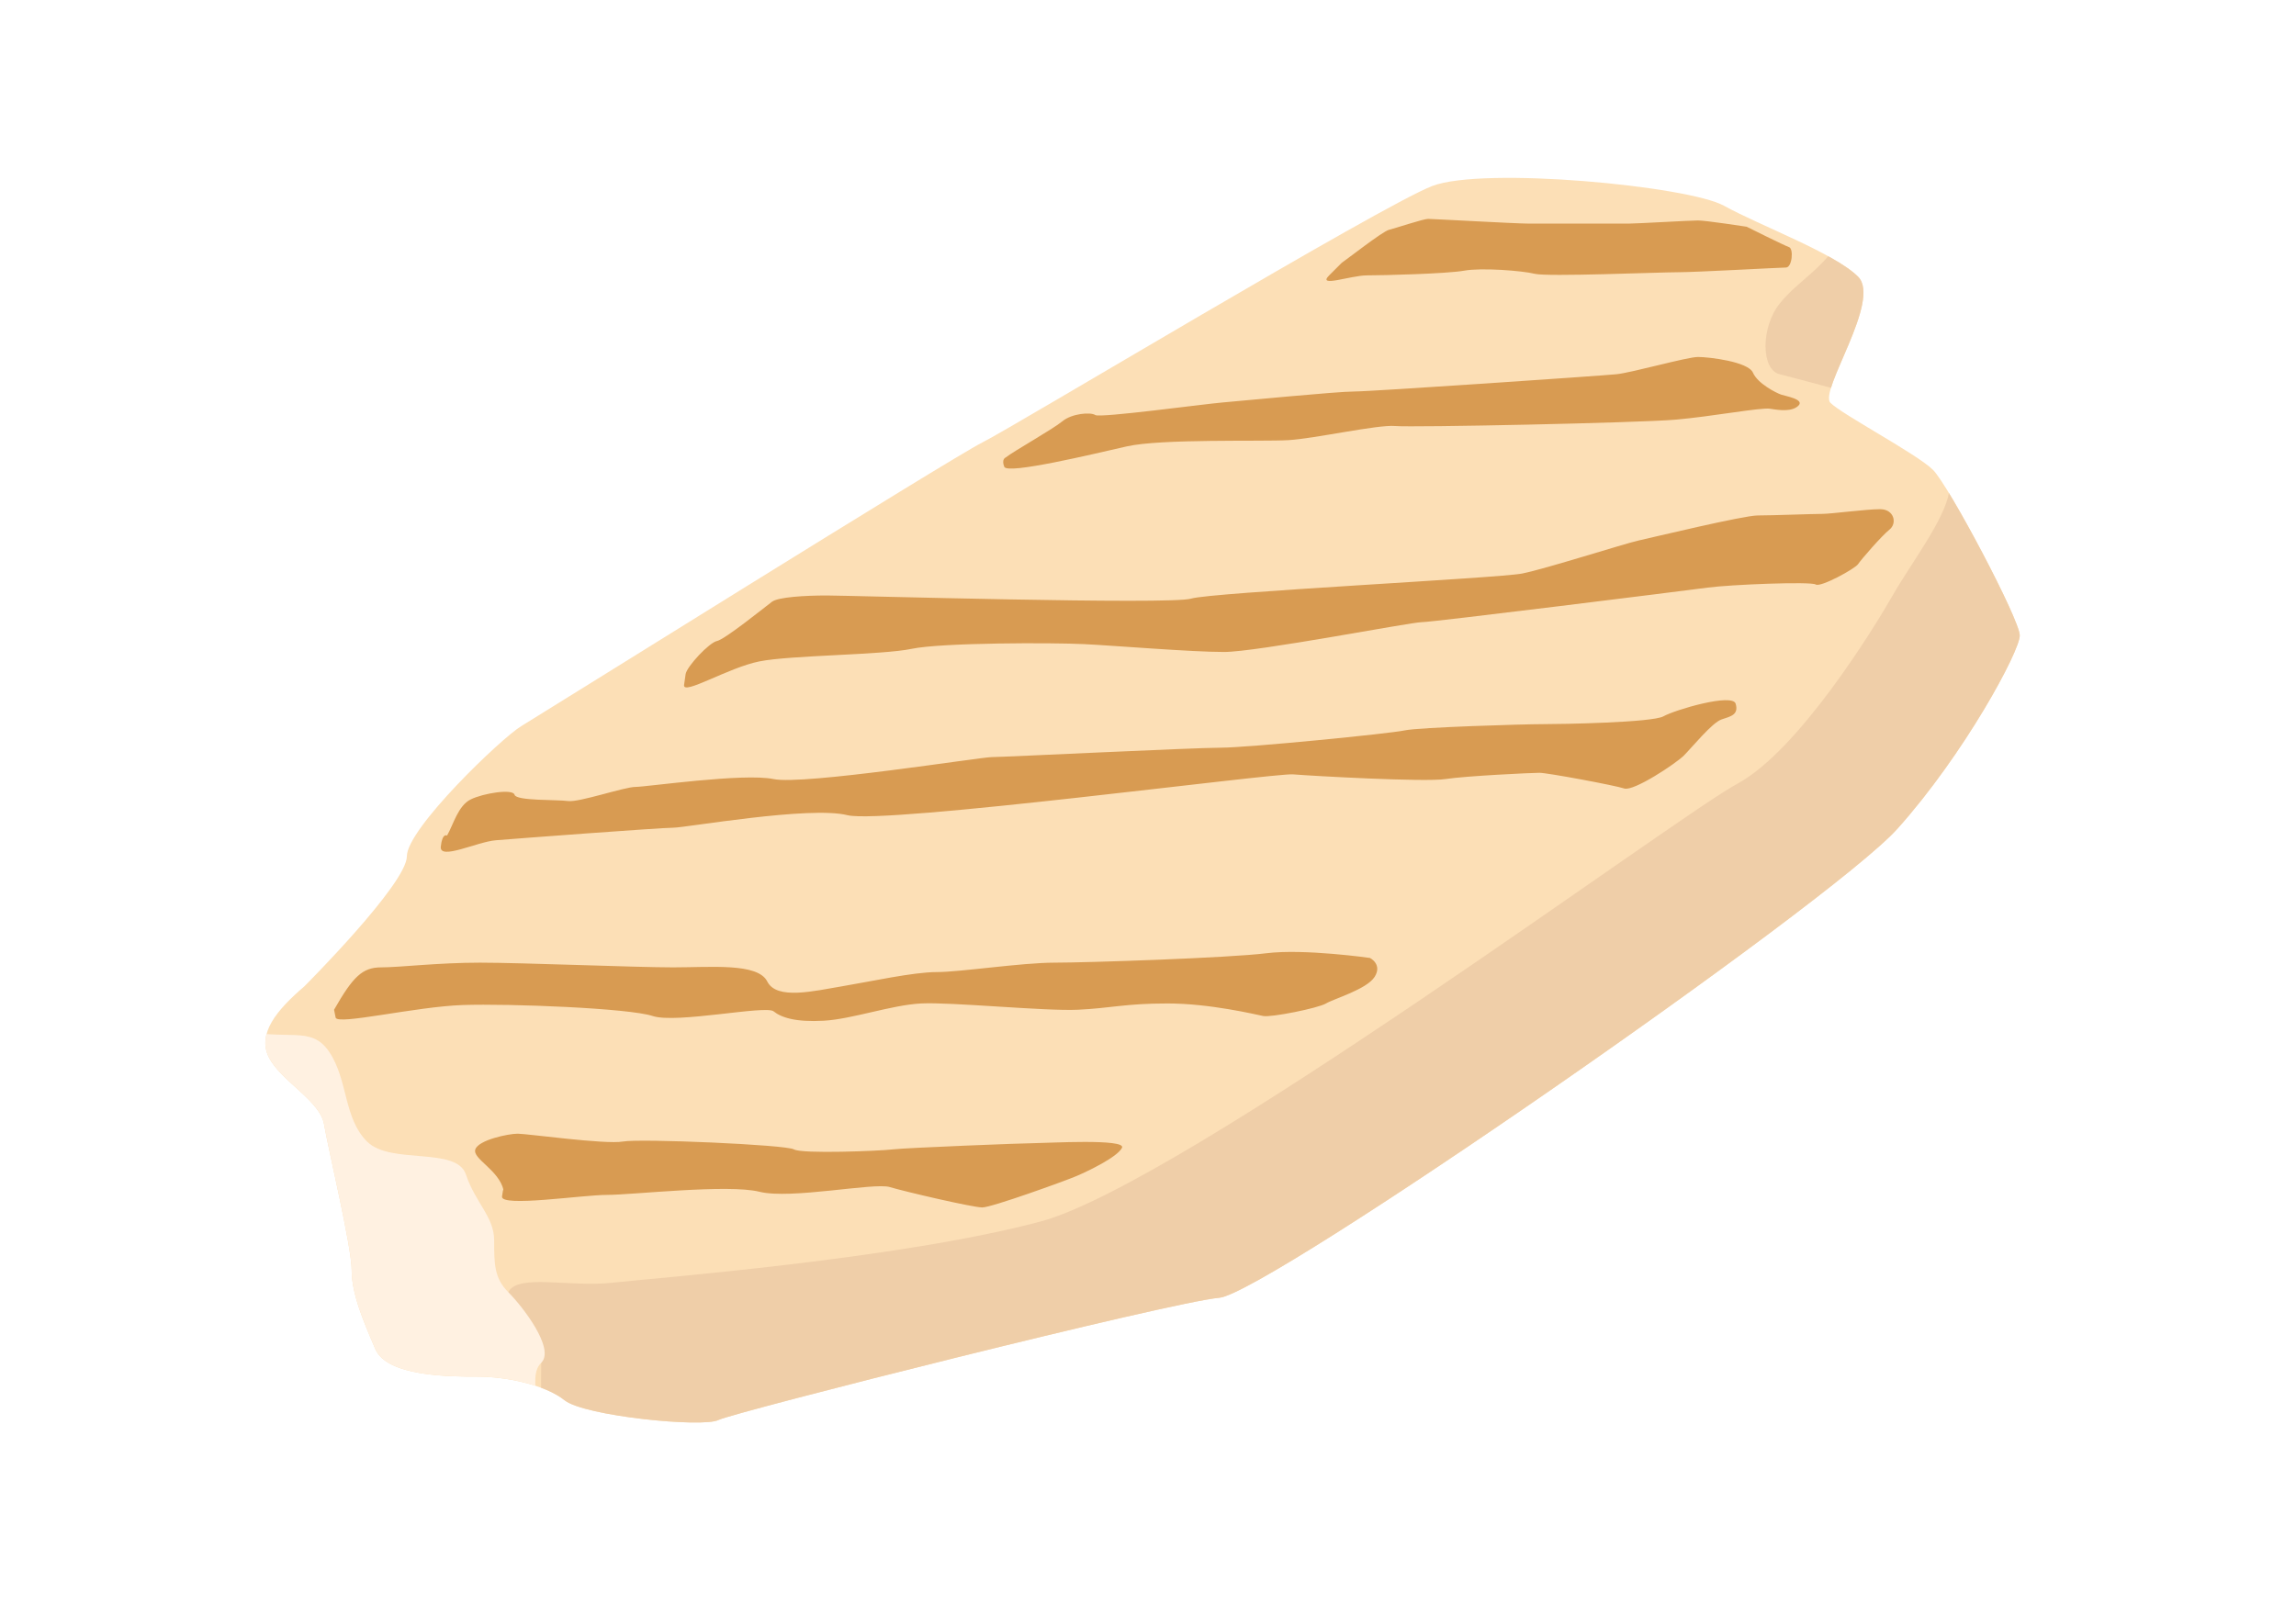
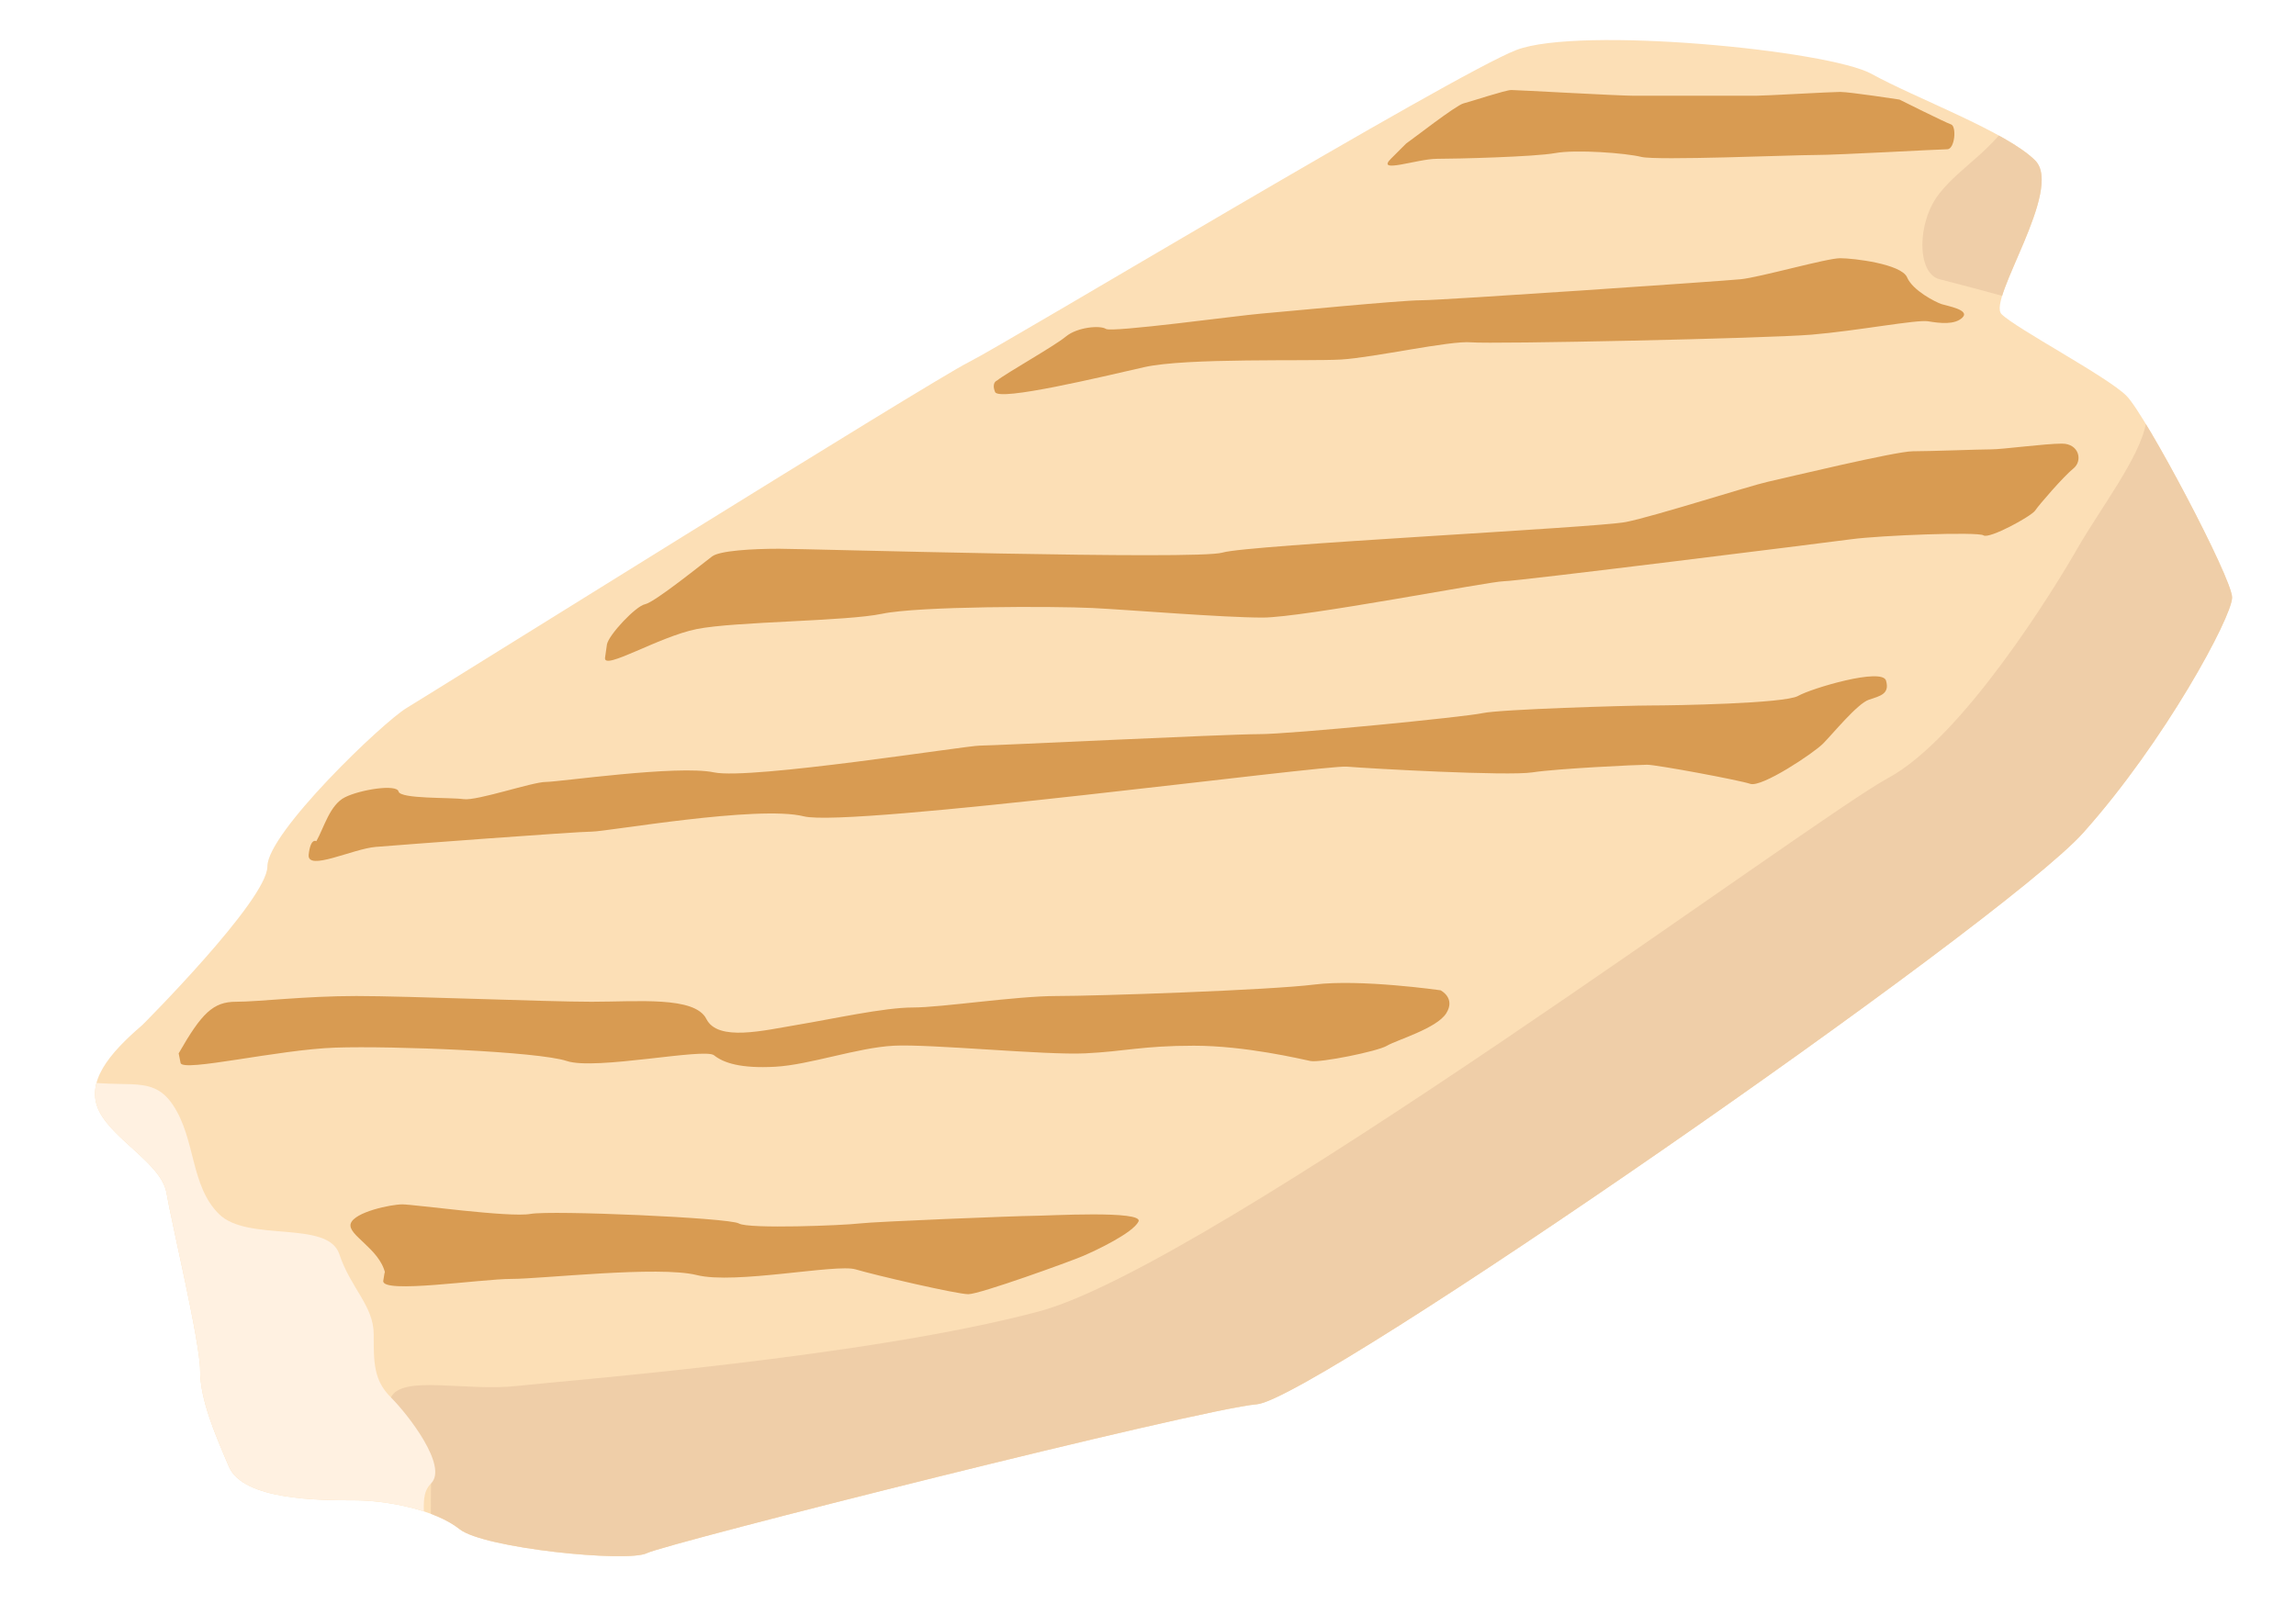
- <svg xmlns="http://www.w3.org/2000/svg" xmlns:xlink="http://www.w3.org/1999/xlink" version="1.1" x="0px" y="0px" width="487.61px" height="340.711px" viewBox="1765.053 315 487.61 340.711" enable-background="new 1765.053 315 487.61 340.711" xml:space="preserve">
+ <svg xmlns="http://www.w3.org/2000/svg" xmlns:xlink="http://www.w3.org/1999/xlink" version="1.1" x="0px" y="0px" width="487.61px" height="340.711px" viewBox="641.053 815 487.61 340.711" enable-background="new 641.053 815 487.61 340.711" xml:space="preserve">
+   <g id="Pickles">
+ </g>
+   <g id="Tomato">
+ </g>
+   <g id="Lettuce">
+ </g>
+   <g id="Tofu_Slice">
+ </g>
+   <g id="Swiss_Slice">
+ </g>
+   <g id="Cheddar_Slice">
+ </g>
+   <g id="Eggplant_Patty">
+ </g>
  <g id="Halloumi_Patty">
    <g>
      <defs>
-         <path id="SVGID_1_" d="M1829.689,524.532c-5.862,5.024-10.051,10.05-7.538,15.075c2.513,5.024,10.89,9.213,11.726,14.238     c0.837,5.024,5.862,25.961,5.862,30.986c0,5.024,2.513,10.889,5.024,16.751c2.513,5.861,15.914,5.861,21.776,5.861     c5.861,0,14.235,1.675,18.424,5.025c4.188,3.35,29.312,5.863,32.662,4.188s96.313-25.125,106.362-25.963     s129.813-83.748,144.05-99.661c14.237-15.913,25.962-37.688,25.962-41.038s-15.073-31.825-18.425-35.175     c-3.35-3.35-19.263-11.725-21.775-14.237c-2.512-2.513,10.889-21.774,5.863-26.8c-5.025-5.025-20.938-10.887-28.476-15.075     c-7.537-4.188-51.087-8.375-61.974-4.188c-10.889,4.188-88.775,51.087-95.475,54.437c-6.7,3.35-93.801,57.787-97.987,60.3     c-4.188,2.512-24.287,21.774-24.287,27.637C1851.465,502.758,1829.689,524.532,1829.689,524.532z" />
+         <path id="SVGID_7_" d="M671.313,1032.718c-7.142,6.119-12.243,12.241-9.183,18.363c3.062,6.121,13.266,11.223,14.283,17.345     c1.021,6.12,7.142,31.623,7.142,37.746c0,6.119,3.061,13.263,6.121,20.404c3.061,7.14,19.385,7.14,26.525,7.14     s17.341,2.041,22.443,6.121c5.102,4.081,35.705,7.144,39.788,5.102c4.08-2.042,117.321-30.605,129.563-31.627     c12.243-1.021,158.131-102.017,175.474-121.401c17.343-19.384,31.625-45.908,31.625-49.99c0-4.081-18.36-38.768-22.443-42.847     c-4.082-4.08-23.466-14.282-26.526-17.344c-3.059-3.061,13.265-26.523,7.143-32.646c-6.121-6.121-25.504-13.261-34.687-18.361     c-9.182-5.102-62.231-10.203-75.494-5.102s-108.14,62.23-116.301,66.312c-8.162,4.08-114.262,70.393-119.362,73.453     s-29.585,26.524-29.585,33.666S671.313,1032.718,671.313,1032.718z" />
      </defs>
      <clipPath id="SVGID_2_">
-         <use xlink:href="#SVGID_1_" overflow="visible" />
+         <use xlink:href="#SVGID_7_" overflow="visible" />
      </clipPath>
-       <path id="Fill_2_" clip-path="url(#SVGID_2_)" fill="#FCDFB6" d="M1822.669,526.093c-6.084,5.265-10.43,10.53-7.822,15.797    c2.606,5.266,11.298,9.654,12.166,14.921c0.868,5.266,6.082,27.204,6.082,32.471c0,5.266,2.608,11.409,5.214,17.553    c2.606,6.143,16.512,6.143,22.595,6.143c6.081,0,14.771,1.755,19.115,5.267c4.347,3.51,30.413,6.145,33.89,4.388    c3.477-1.756,99.932-26.328,110.359-27.207c10.427-0.877,134.691-87.76,149.462-104.436    c14.771-16.676,26.938-39.492,26.938-43.004c0-3.511-15.64-33.35-19.118-36.859c-3.474-3.511-19.986-12.287-22.592-14.919    c-2.606-2.633,11.297-22.818,6.083-28.084c-5.215-5.266-21.724-11.409-29.545-15.797c-7.82-4.387-53.008-8.776-64.304-4.387    c-11.297,4.387-92.109,53.535-99.062,57.044s-97.325,60.555-101.669,63.188c-4.345,2.633-25.199,22.818-25.199,28.962    S1822.669,526.093,1822.669,526.093z" />
-       <path id="Shadow_1_1_" clip-path="url(#SVGID_2_)" fill="#EFCEA8" d="M2157,364.5c-5,8-10,10-14,15s-4,14,0,15s15,4,15,4    s15,5,19,8s3,7,2,13s-8,15-12,22s-20,33-33,40s-118,85-148,93s-82,12-91,13s-20-2-22,2s7,8,7,15s-1,21,8,21s57-1,64-6s80-15,90-21    s140-113,143-118s20-23,20-28s-5-28-7-31S2157,364.5,2157,364.5z" />
-       <path id="Highlight_1" clip-path="url(#SVGID_2_)" fill="#FFF1E1" d="M1815,533.5c11,3,16-1,20,5s3,14,8,19s19,1,21,7s6,9,6,14    s0,8,3,11s10,12,7,15s1,8-4,12s-17,4-25-1s-22-8-23-15S1815,533.5,1815,533.5z" />
+       <path id="Fill_2_" clip-path="url(#SVGID_2_)" fill="#FCDFB6" d="M662.761,1034.618c-7.412,6.414-12.704,12.827-9.528,19.242    c3.175,6.414,13.762,11.761,14.819,18.176c1.057,6.415,7.408,33.139,7.408,39.554s3.178,13.898,6.353,21.382    s20.113,7.483,27.522,7.483c7.407,0,17.993,2.138,23.286,6.414c5.293,4.275,37.047,7.485,41.282,5.346    c4.234-2.139,121.729-32.071,134.433-33.143c12.701-1.067,164.073-106.903,182.065-127.216    c17.994-20.313,32.813-48.107,32.813-52.385c0-4.276-19.051-40.624-23.289-44.9c-4.23-4.276-24.345-14.968-27.519-18.175    c-3.176-3.207,13.761-27.794,7.409-34.21c-6.352-6.414-26.462-13.896-35.99-19.242c-9.525-5.345-64.57-10.691-78.33-5.345    c-13.762,5.345-112.202,65.213-120.672,69.488c-8.468,4.275-118.555,73.764-123.846,76.971    c-5.293,3.207-30.697,27.796-30.697,35.28C690.281,1006.821,662.761,1034.618,662.761,1034.618z" />
+       <path id="Shadow_1_1_" clip-path="url(#SVGID_2_)" fill="#EFCEA8" d="M1070.021,837.775c-6.089,9.745-12.181,12.182-17.052,18.272    c-4.873,6.09-4.873,17.055,0,18.272c4.871,1.218,18.271,4.872,18.271,4.872s18.271,6.091,23.145,9.746    c4.873,3.654,3.655,8.526,2.437,15.834c-1.218,7.309-9.745,18.272-14.617,26.799c-4.872,8.528-24.363,40.2-40.199,48.728    c-15.835,8.526-143.74,103.542-180.284,113.285c-36.545,9.746-99.888,14.618-110.852,15.836    c-10.963,1.219-24.362-2.437-26.799,2.437s8.527,9.746,8.527,18.272c0,8.527-1.218,25.582,9.745,25.582s69.434-1.219,77.961-7.31    c8.527-6.09,97.451-18.272,109.632-25.581c12.183-7.309,170.541-137.649,174.195-143.74c3.653-6.091,24.362-28.018,24.362-34.107    c0-6.092-6.09-34.108-8.526-37.764C1117.53,903.556,1070.021,837.775,1070.021,837.775z" />
+       <path id="Highlight_1" clip-path="url(#SVGID_2_)" fill="#FFF1E1" d="M653.419,1043.642c13.399,3.654,19.49-1.219,24.363,6.091    c4.872,7.309,3.653,17.054,9.744,23.144c6.092,6.092,23.146,1.219,25.581,8.528c2.436,7.309,7.309,10.962,7.309,17.053    s0,9.745,3.654,13.399c3.655,3.655,12.182,14.618,8.527,18.272s1.218,9.746-4.872,14.617c-6.092,4.873-20.708,4.873-30.454-1.218    c-9.745-6.09-26.799-9.745-28.017-18.272C668.036,1116.729,653.419,1043.642,653.419,1043.642z" />
+       <path clip-path="url(#SVGID_2_)" fill="#D89B52" d="M678.999,1038.769c4.873-8.526,7.31-10.963,12.183-10.963    s14.617-1.219,25.579-1.219c10.965,0,40.2,1.219,49.945,1.219s21.926-1.219,24.362,3.654c2.437,4.872,12.182,2.437,19.49,1.218    c7.309-1.218,18.272-3.654,24.363-3.654c6.09,0,21.926-2.437,30.453-2.437c8.528,0,45.071-1.218,54.816-2.437    c9.744-1.218,26.799,1.219,26.799,1.219s3.249,1.623,1.218,4.873c-2.03,3.248-10.559,5.685-12.587,6.902    c-2.03,1.219-14.212,3.656-16.242,3.249s-13.806-3.249-24.77-3.249c-10.962,0-14.616,1.218-23.143,1.624    c-8.528,0.407-32.893-2.029-40.605-1.624c-7.715,0.405-17.866,4.062-25.176,4.468c-7.308,0.405-10.962-0.812-12.993-2.437    c-2.03-1.626-25.175,3.248-31.266,1.218s-36.95-3.25-49.132-2.844c-12.181,0.407-32.483,5.28-32.89,3.25    C678.999,1038.769,678.999,1038.769,678.999,1038.769z" />
+       <path clip-path="url(#SVGID_2_)" fill="#D89B52" d="M708.235,993.698c1.624-2.843,2.843-7.717,6.091-9.34    c3.247-1.623,10.963-2.844,11.368-1.219s10.962,1.22,13.806,1.625c2.843,0.406,14.619-3.655,17.461-3.655    c2.841,0,28.018-3.653,35.731-2.029s53.597-5.686,56.44-5.686c2.843,0,52.38-2.437,59.283-2.437    c6.902,0,43.853-3.652,47.507-4.466c3.654-0.813,30.859-1.624,35.732-1.624c4.872,0,28.423-0.404,31.266-2.029    c2.843-1.626,17.865-6.091,18.679-3.249c0.811,2.842-1.219,3.246-3.656,4.06c-2.436,0.813-7.715,7.309-9.743,9.34    c-2.03,2.03-12.994,9.339-15.43,8.527c-2.437-0.813-19.897-4.061-21.928-4.061s-19.082,0.812-24.362,1.624    c-5.279,0.812-34.514-0.813-39.387-1.218c-4.873-0.406-105.572,12.993-115.317,10.557c-9.743-2.437-41.821,3.248-45.07,3.248    s-41.012,2.843-45.884,3.248c-4.872,0.406-14.619,5.279-14.212,1.625C707.018,992.885,708.235,993.698,708.235,993.698z" />
+       <path clip-path="url(#SVGID_2_)" fill="#D89B52" d="M769.954,951.875c0.406-2.031,6.091-8.12,8.12-8.527    c2.031-0.407,12.589-8.935,14.213-10.151c1.623-1.219,8.525-1.625,14.21-1.625c5.686,0,88.926,2.438,94.204,0.813    s79.585-5.279,85.676-6.497s26.394-7.717,30.048-8.527c3.653-0.812,27.204-6.496,30.858-6.496s14.213-0.406,16.649-0.406    s11.368-1.219,15.022-1.219s4.467,3.655,2.437,5.278c-2.03,1.625-7.31,7.716-8.121,8.934c-0.812,1.219-9.745,6.092-10.963,5.279    c-1.219-0.813-21.927-0.001-28.018,0.812c-6.09,0.812-71.057,8.934-73.899,8.934c-2.845,0-42.636,7.715-51.162,7.715    c-8.527,0-28.018-1.625-36.139-2.031c-8.121-0.405-36.951-0.406-44.665,1.218c-7.715,1.626-31.265,1.626-39.387,3.249    c-8.122,1.624-19.896,8.933-19.49,6.091S769.954,951.875,769.954,951.875z" />
+       <path clip-path="url(#SVGID_2_)" fill="#D89B52" d="M852.787,895.84c2.03-1.624,12.182-7.31,14.616-9.338    c2.437-2.03,7.31-2.437,8.527-1.626c1.219,0.813,28.018-2.84,32.891-3.247s29.642-2.844,34.108-2.844s63.749-4.059,67.809-4.465    c4.062-0.408,18.271-4.467,21.115-4.467c2.843,0,12.993,1.217,14.212,4.059c1.218,2.844,6.091,5.28,7.31,5.688    c1.218,0.403,6.091,1.217,4.466,2.84c-1.625,1.626-4.871,1.22-7.308,0.813s-15.025,2.03-24.77,2.842    c-9.746,0.813-67.81,2.031-72.277,1.625c-4.466-0.408-20.71,3.248-27.611,3.654c-6.902,0.405-32.89-0.407-41.822,1.624    c-8.933,2.03-30.858,7.311-31.672,5.278C851.568,896.246,852.787,895.84,852.787,895.84z" />
+       <path clip-path="url(#SVGID_2_)" fill="#D89B52" d="M939.682,845.491c1.219-0.813,10.558-8.122,12.182-8.526    c1.623-0.407,8.933-2.844,10.15-2.844c1.219,0,22.738,1.218,25.987,1.218c3.248,0,23.958,0,25.987,0s15.835-0.811,17.865-0.811    s12.589,1.622,12.589,1.622s9.744,4.873,10.963,5.279c1.218,0.408,0.811,5.279-0.813,5.279s-23.146,1.218-28.019,1.218    c-4.871,0-33.701,1.217-36.949,0.406c-3.248-0.813-13.805-1.624-18.271-0.813c-4.467,0.813-21.115,1.218-25.176,1.218    c-4.06,0-12.993,3.248-9.745,0C939.682,845.491,939.682,845.491,939.682,845.491z" />
+       <path clip-path="url(#SVGID_2_)" fill="#D89B52" d="M722.854,1085.465c-1.219-5.279-8.121-8.121-7.309-10.558    s8.526-4.06,10.963-4.06s22.738,2.84,27.205,2.028c4.467-0.811,42.23,0.813,44.26,2.031c2.029,1.218,22.333,0.405,25.581,0    s34.108-1.624,36.949-1.624c2.843,0,23.551-1.218,22.333,1.219c-1.219,2.437-8.931,6.09-11.775,7.309    c-2.843,1.218-21.925,8.119-24.361,8.119s-19.897-4.06-23.958-5.278c-4.061-1.217-25.581,3.25-33.702,1.219    c-8.12-2.029-32.89,0.813-39.386,0.813s-27.61,3.247-27.205,0.405S722.854,1085.465,722.854,1085.465z" />
    </g>
-     <path fill="#D89B52" d="M1836,529.5c4-7,6-9,10-9s12-1,21-1s33,1,41,1s18-1,20,3s10,2,16,1s15-3,20-3s18-2,25-2s37-1,45-2   s22,1,22,1s2.667,1.333,1,4s-8.668,4.667-10.334,5.667s-11.666,3.001-13.333,2.667S2022,528.167,2013,528.167s-12,0.999-19,1.333   s-27.001-1.666-33.334-1.333S1946,531.501,1940,531.834s-9-0.666-10.667-2s-20.667,2.667-25.667,1s-30.333-2.668-40.333-2.334   s-26.667,4.334-27,2.667S1836,529.5,1836,529.5z" />
-     <path fill="#D89B52" d="M1860,492.5c1.333-2.333,2.334-6.334,5-7.667s9-2.334,9.333-1s8.999,1.001,11.333,1.334s12.001-3,14.334-3   s23-3,29.333-1.667s43.999-4.667,46.333-4.667s43-2,48.667-2s36-2.999,39-3.666s25.333-1.334,29.333-1.334   s23.334-0.332,25.667-1.666s14.666-5,15.333-2.667s-1,2.666-3,3.333s-6.334,6-8,7.667s-10.666,7.667-12.666,7   s-16.333-3.333-18-3.333s-15.666,0.666-20,1.333s-28.334-0.667-32.334-1S1953,490.167,1945,488.167s-34.333,2.666-37,2.666   s-33.667,2.334-37.667,2.667s-12.001,4.333-11.667,1.333S1860,492.5,1860,492.5z" />
-     <path fill="#D89B52" d="M1910.666,458.167c0.334-1.667,5-6.666,6.667-7s10.334-7.334,11.667-8.334s6.999-1.333,11.666-1.333   s73.001,2.001,77.334,0.667s65.333-4.334,70.333-5.334s21.667-6.334,24.667-7s22.333-5.333,25.333-5.333s11.667-0.333,13.667-0.333   s9.333-1,12.333-1s3.667,3,2,4.333s-6.001,6.333-6.667,7.333s-8,5.001-9,4.334s-18-0.001-23,0.666s-58.332,7.334-60.666,7.334   s-35,6.333-42,6.333s-23-1.334-29.667-1.667s-30.334-0.334-36.667,1s-25.666,1.334-32.333,2.667s-16.333,7.333-16,5   S1910.666,458.167,1910.666,458.167z" />
-     <path fill="#D89B52" d="M1978.666,412.167c1.667-1.334,10-6.001,12-7.667c2-1.667,6-2,7-1.333s23-2.333,27-2.667   s24.333-2.333,28-2.333s52.334-3.333,55.667-3.667s14.999-3.667,17.333-3.667s10.667,1,11.667,3.333s5,4.334,6,4.667   s5.001,1,3.667,2.333s-4,1-6,0.667s-12.334,1.666-20.334,2.333s-55.666,1.667-59.333,1.333c-3.667-0.333-17.001,2.667-22.667,3   s-27-0.334-34.333,1.333s-25.333,6.001-26,4.334S1978.666,412.167,1978.666,412.167z" />
-     <path fill="#D89B52" d="M2050,370.833c1-0.667,8.667-6.667,10-7s7.333-2.333,8.333-2.333s18.666,1,21.333,1s19.668,0,21.334,0   s12.999-0.667,14.666-0.667s10.334,1.333,10.334,1.333s8,4,9,4.333s0.666,4.333-0.667,4.333s-19,1-23,1s-27.666,1-30.333,0.333   s-11.333-1.333-15-0.667s-17.334,1-20.667,1s-10.667,2.667-8,0S2050,370.833,2050,370.833z" />
-     <path fill="#D89B52" d="M1872.001,567.834c-1-4.334-6.667-6.667-6-8.667s7-3.333,9-3.333s18.666,2.332,22.333,1.666   s34.668,0.667,36.334,1.667s18.334,0.333,21,0s28-1.333,30.333-1.333s19.333-1,18.333,1s-7.332,5-9.666,6s-18,6.666-20,6.666   s-16.334-3.333-19.667-4.333s-21.001,2.667-27.667,1s-27,0.667-32.333,0.667s-22.666,2.666-22.333,0.333   S1872.001,567.834,1872.001,567.834z" />
  </g>
  <g id="Beef_Patty">
</g>
  <g id="Sourdough_Bun">
</g>
+   <g id="Rice_Bun">
+ </g>
  <g id="Brioche_Bun">
</g>
</svg>
